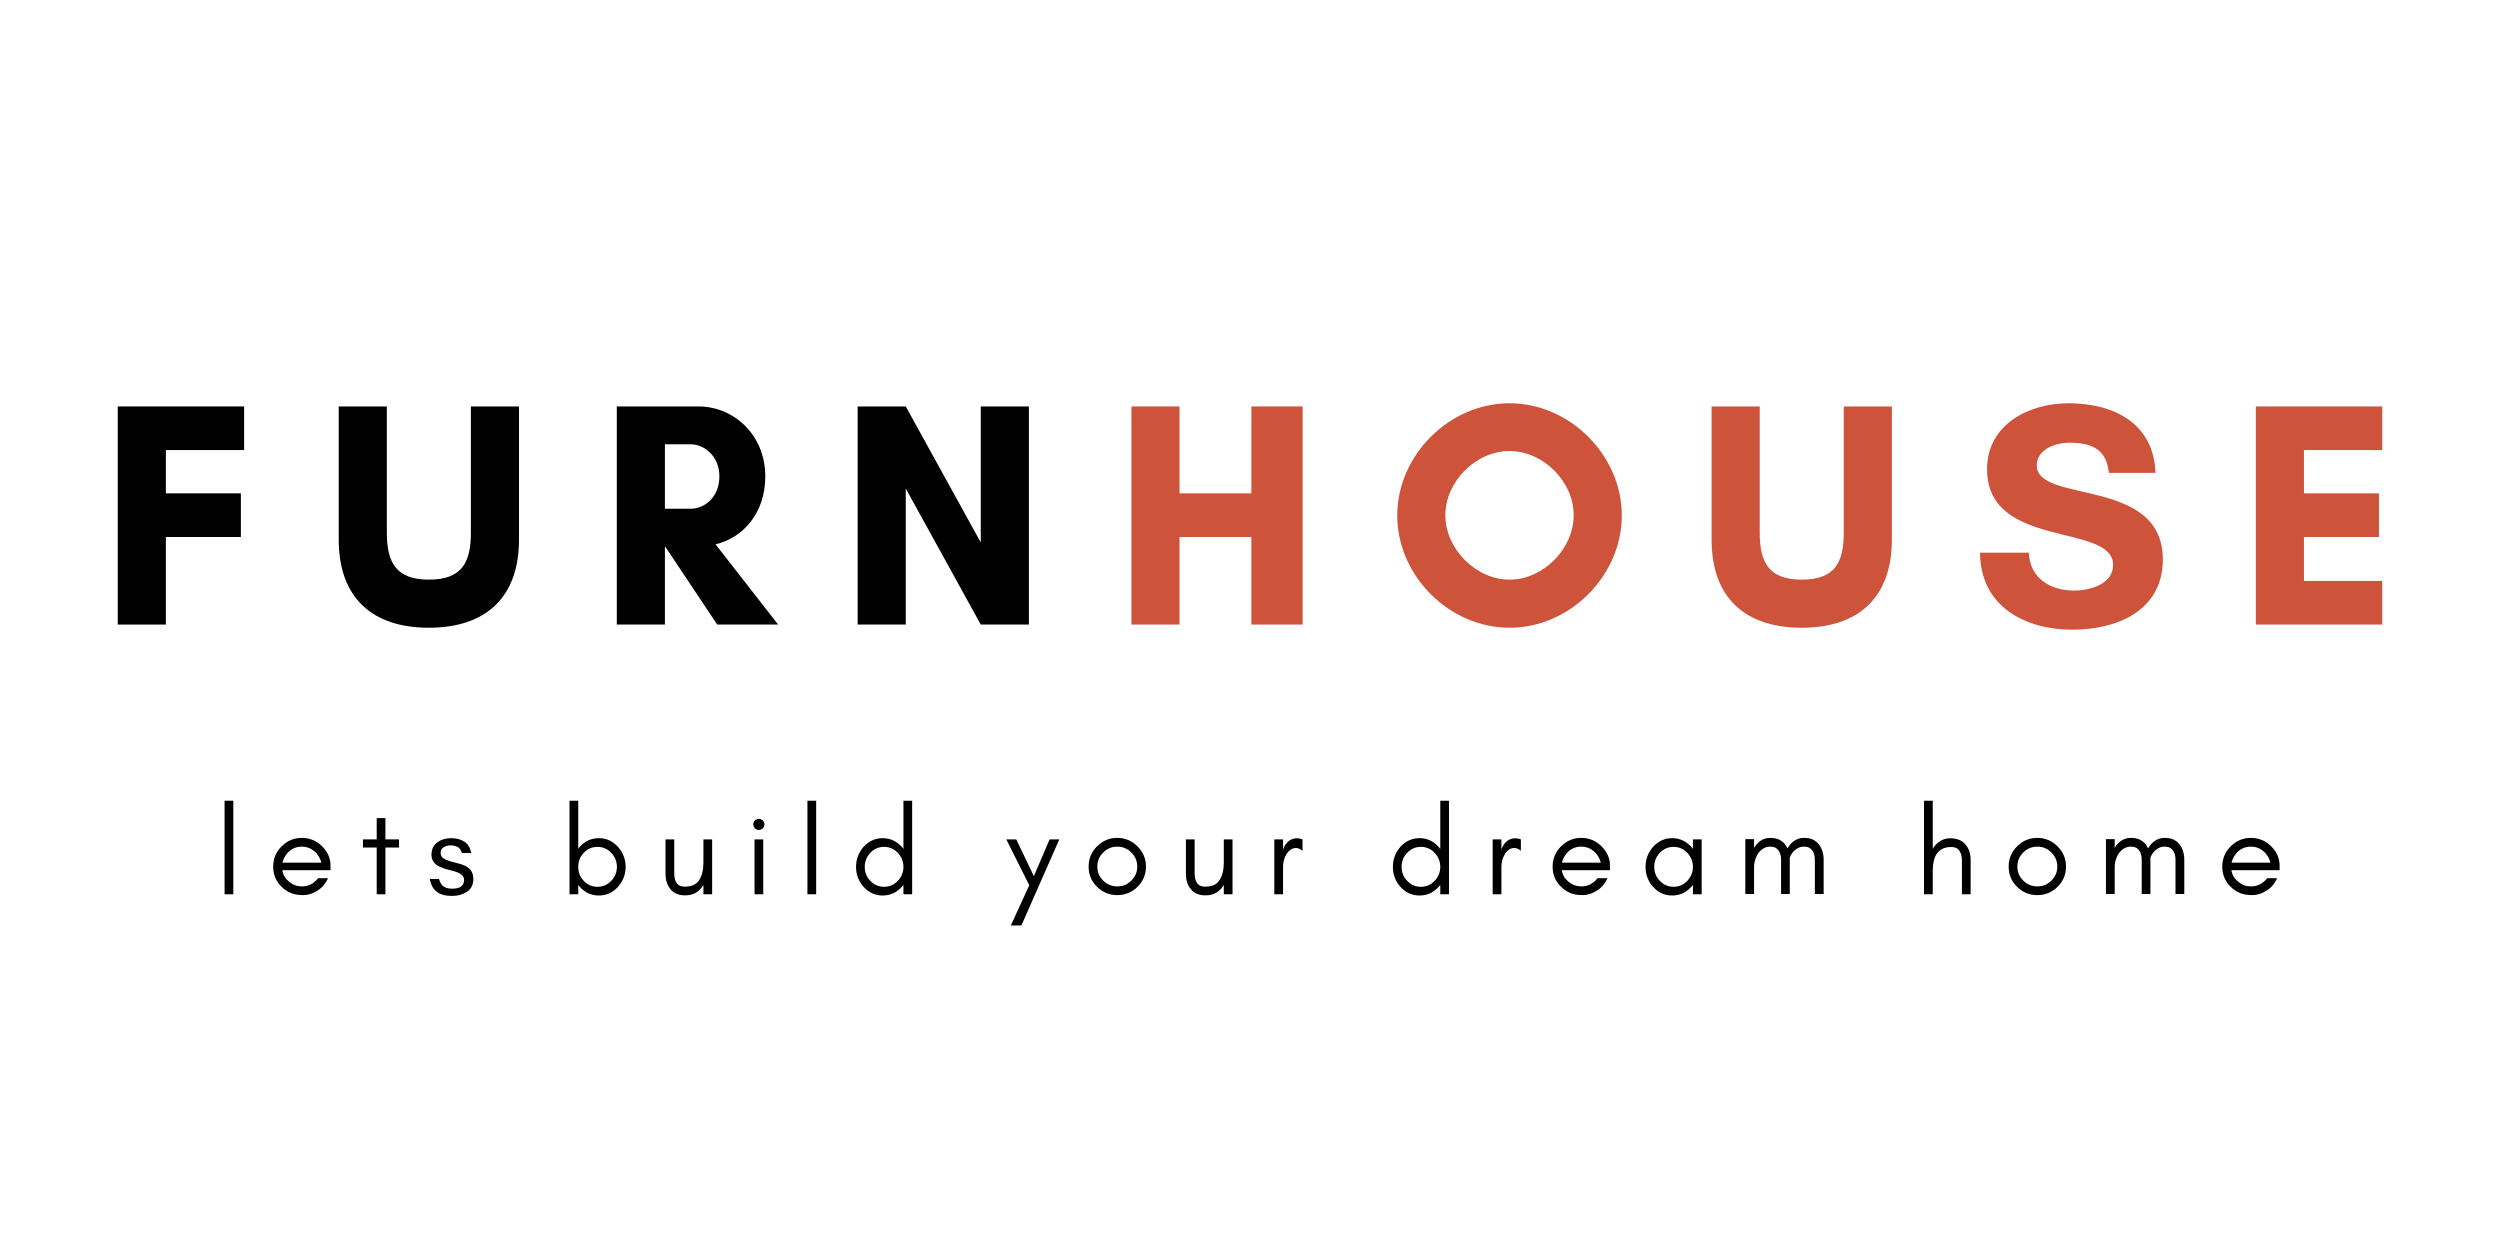
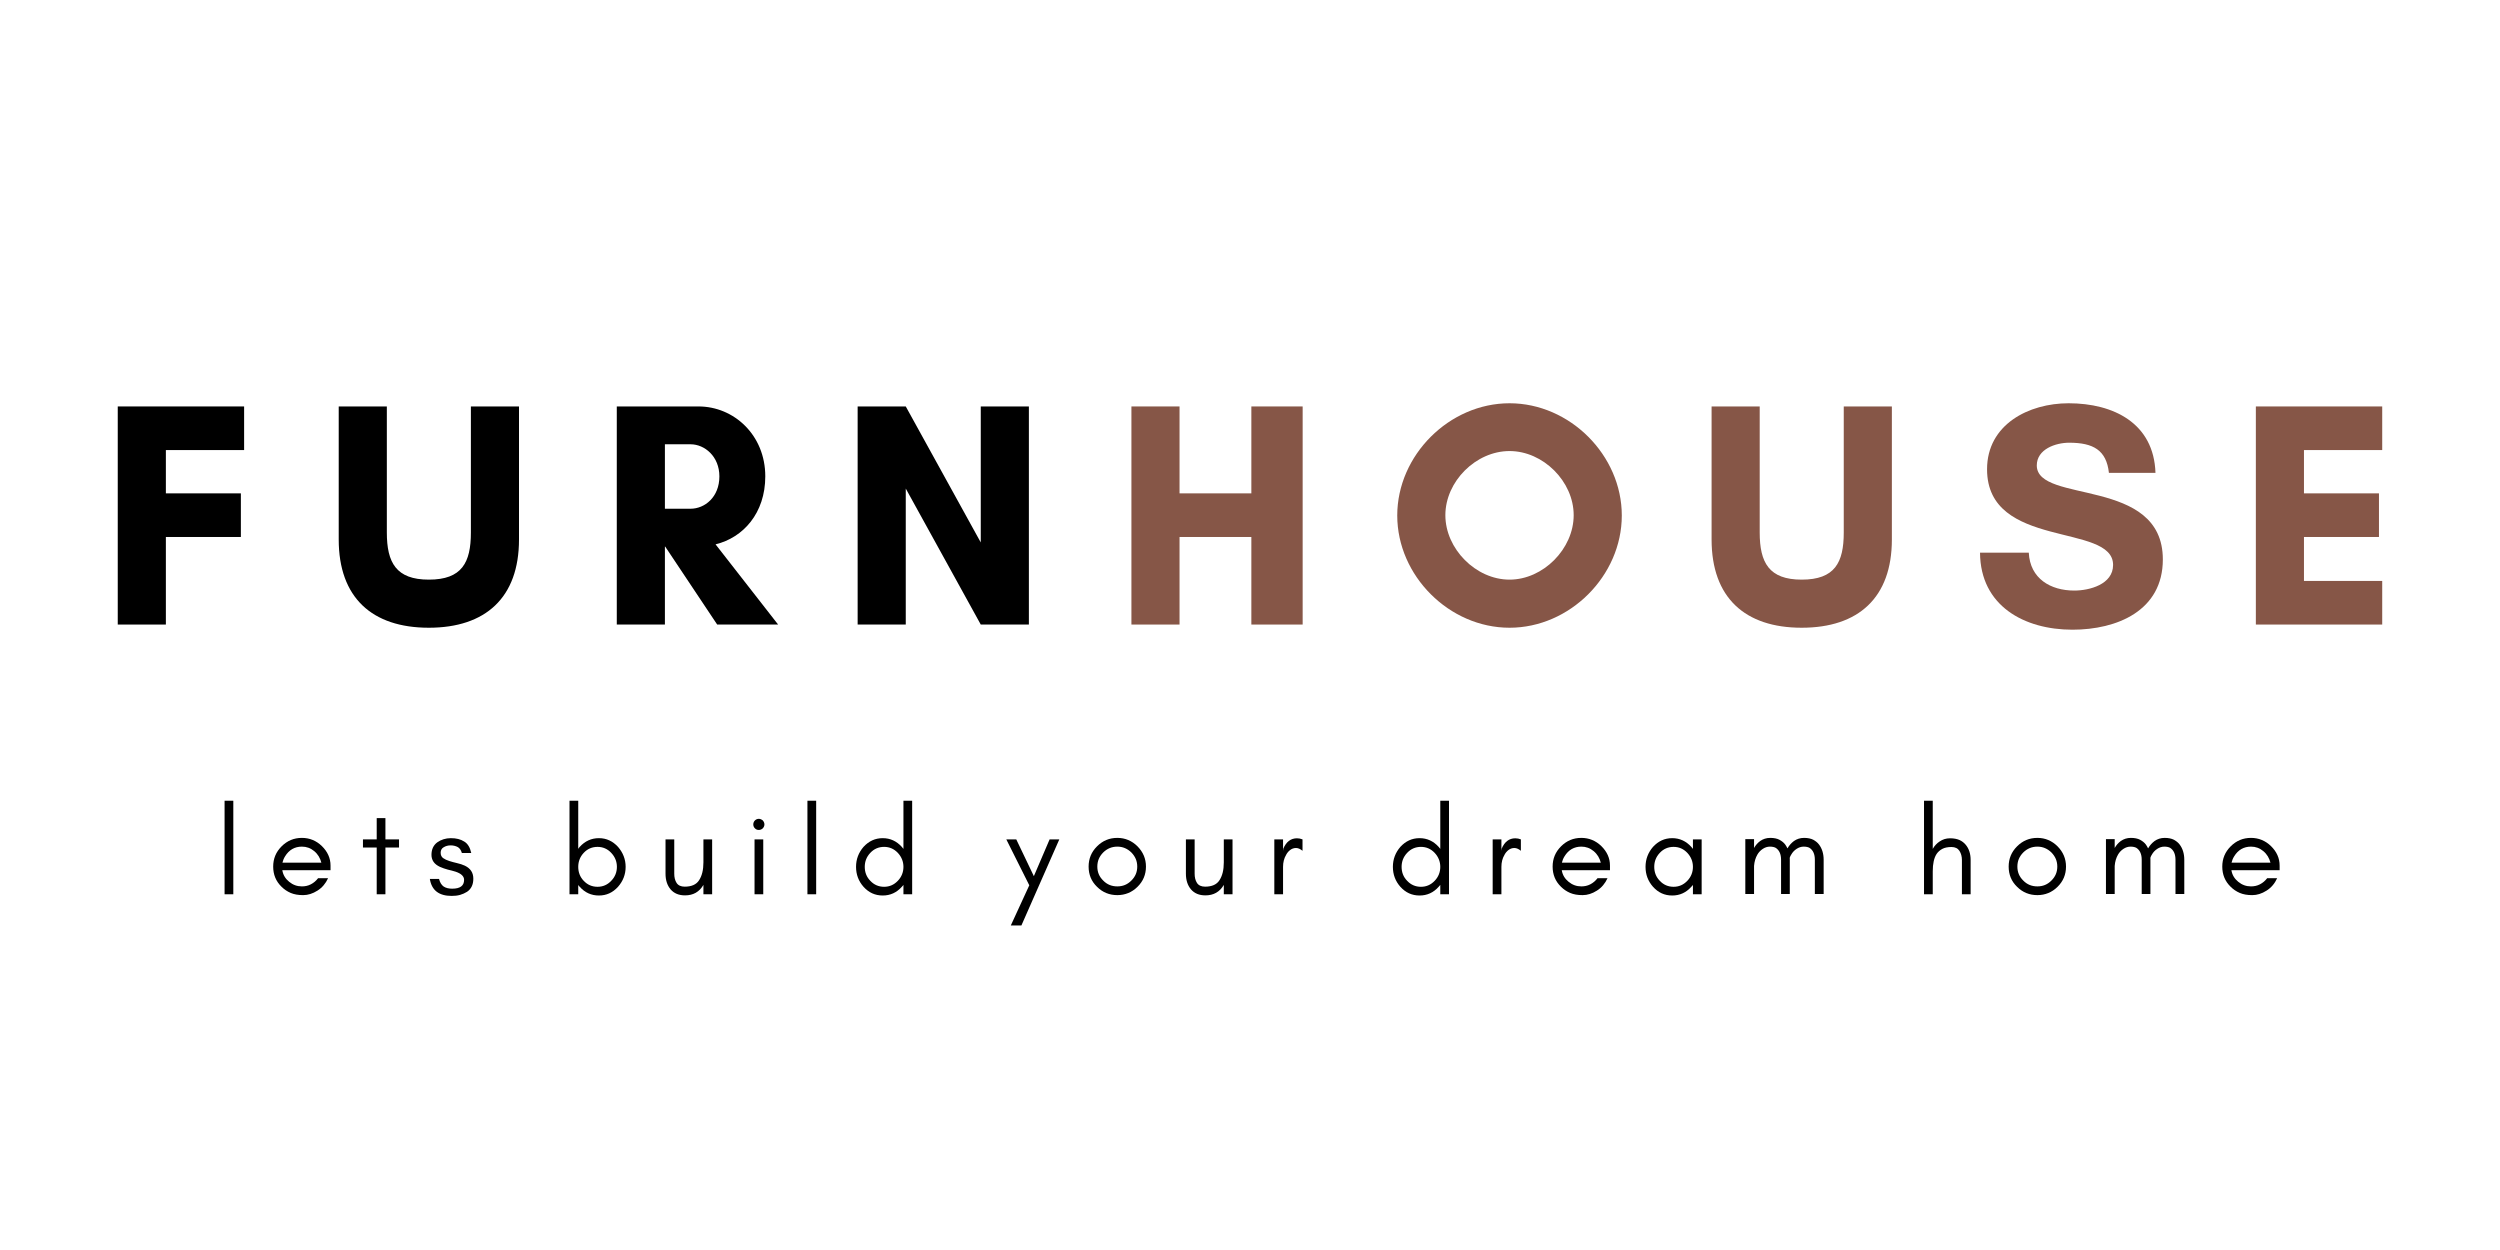
<svg xmlns="http://www.w3.org/2000/svg" width="200" zoomAndPan="magnify" viewBox="0 0 150 75" height="100" preserveAspectRatio="xMidYMid meet" version="1.0">
  <defs>
    <g />
  </defs>
  <g fill="rgb(0%, 0%, 0%)" fill-opacity="1">
    <g transform="translate(5.908938, 37.47296)">
      <g>
        <path d="M 8.543 -5.254 L 8.543 -7.871 L 4.043 -7.871 L 4.043 -10.469 L 8.738 -10.469 L 8.738 -13.086 L 1.156 -13.086 L 1.156 0 L 4.043 0 L 4.043 -5.254 Z M 8.543 -5.254 " />
      </g>
    </g>
  </g>
  <g fill="rgb(0%, 0%, 0%)" fill-opacity="1">
    <g transform="translate(19.45611, 37.47296)">
      <g>
        <path d="M 8.797 -13.086 L 8.797 -5.523 C 8.797 -3.715 8.258 -2.695 6.273 -2.695 C 4.312 -2.695 3.754 -3.715 3.754 -5.523 L 3.754 -13.086 L 0.867 -13.086 L 0.867 -5.102 C 0.867 -1.617 2.867 0.191 6.273 0.191 C 9.68 0.191 11.684 -1.617 11.684 -5.102 L 11.684 -13.086 Z M 8.797 -13.086 " />
      </g>
    </g>
  </g>
  <g fill="rgb(0%, 0%, 0%)" fill-opacity="1">
    <g transform="translate(35.85113, 37.47296)">
      <g>
        <path d="M 4.043 -4.676 L 4.062 -4.676 L 7.18 0 L 10.836 0 L 7.082 -4.812 C 8.738 -5.215 10.066 -6.68 10.066 -8.891 C 10.066 -11.375 8.18 -13.086 6.062 -13.086 L 1.156 -13.086 L 1.156 0 L 4.043 0 Z M 5.582 -10.816 C 6.43 -10.816 7.312 -10.086 7.312 -8.891 C 7.312 -7.641 6.43 -6.949 5.582 -6.949 L 4.043 -6.949 L 4.043 -10.816 Z M 5.582 -10.816 " />
      </g>
    </g>
  </g>
  <g fill="rgb(0%, 0%, 0%)" fill-opacity="1">
    <g transform="translate(50.30268, 37.47296)">
      <g>
        <path d="M 11.43 0 L 11.43 -13.086 L 8.543 -13.086 L 8.543 -4.926 L 4.043 -13.086 L 1.156 -13.086 L 1.156 0 L 4.043 0 L 4.043 -8.16 L 8.543 0 Z M 11.43 0 " />
      </g>
    </g>
  </g>
-   <g fill="rgb(80.389%, 32.549%, 23.14%)" fill-opacity="1">
+   <g fill="rgb(52.55%, 33.73%, 27.84%)" fill-opacity="1">
    <g transform="translate(66.72925, 37.47296)">
      <g>
        <path d="M 8.352 -13.086 L 8.352 -7.871 L 4.043 -7.871 L 4.043 -13.086 L 1.156 -13.086 L 1.156 0 L 4.043 0 L 4.043 -5.254 L 8.352 -5.254 L 8.352 0 L 11.43 0 L 11.43 -13.086 Z M 8.352 -13.086 " />
      </g>
    </g>
  </g>
-   <g fill="rgb(80.389%, 32.549%, 23.14%)" fill-opacity="1">
+   <g fill="rgb(52.55%, 33.73%, 27.84%)" fill-opacity="1">
    <g transform="translate(83.16275, 37.47296)">
      <g>
        <path d="M 11.258 -6.562 C 11.258 -4.543 9.43 -2.695 7.41 -2.695 C 5.387 -2.695 3.559 -4.543 3.559 -6.562 C 3.559 -8.582 5.387 -10.41 7.41 -10.41 C 9.43 -10.41 11.258 -8.582 11.258 -6.562 Z M 14.145 -6.543 C 14.145 -10.16 11.027 -13.277 7.41 -13.277 C 3.793 -13.277 0.672 -10.16 0.672 -6.543 C 0.672 -2.926 3.793 0.191 7.41 0.191 C 11.027 0.191 14.145 -2.926 14.145 -6.543 Z M 14.145 -6.543 " />
      </g>
    </g>
  </g>
-   <g fill="rgb(80.389%, 32.549%, 23.14%)" fill-opacity="1">
+   <g fill="rgb(52.55%, 33.73%, 27.84%)" fill-opacity="1">
    <g transform="translate(101.8283, 37.47296)">
      <g>
        <path d="M 8.797 -13.086 L 8.797 -5.523 C 8.797 -3.715 8.258 -2.695 6.273 -2.695 C 4.312 -2.695 3.754 -3.715 3.754 -5.523 L 3.754 -13.086 L 0.867 -13.086 L 0.867 -5.102 C 0.867 -1.617 2.867 0.191 6.273 0.191 C 9.68 0.191 11.684 -1.617 11.684 -5.102 L 11.684 -13.086 Z M 8.797 -13.086 " />
      </g>
    </g>
  </g>
-   <g fill="rgb(80.389%, 32.549%, 23.14%)" fill-opacity="1">
+   <g fill="rgb(52.55%, 33.73%, 27.84%)" fill-opacity="1">
    <g transform="translate(118.2234, 37.47296)">
      <g>
        <path d="M 6.234 -2.039 C 4.812 -2.039 3.578 -2.754 3.504 -4.312 L 0.578 -4.312 C 0.598 -1.117 3.234 0.309 6.121 0.309 C 8.797 0.309 11.547 -0.828 11.547 -3.906 C 11.547 -8.891 3.984 -7.219 3.984 -9.547 C 3.984 -10.527 5.121 -10.91 5.926 -10.91 C 7.371 -10.91 8.16 -10.469 8.312 -9.102 L 11.105 -9.102 C 11.008 -12.086 8.582 -13.277 5.891 -13.277 C 3.504 -13.277 1 -12.008 1 -9.316 C 1 -4.484 8.562 -6.121 8.562 -3.578 C 8.562 -2.406 7.141 -2.039 6.234 -2.039 Z M 6.234 -2.039 " />
      </g>
    </g>
  </g>
-   <g fill="rgb(80.389%, 32.549%, 23.14%)" fill-opacity="1">
+   <g fill="rgb(52.55%, 33.73%, 27.84%)" fill-opacity="1">
    <g transform="translate(134.195, 37.47296)">
      <g>
        <path d="M 8.738 -2.617 L 4.043 -2.617 L 4.043 -5.254 L 8.543 -5.254 L 8.543 -7.871 L 4.043 -7.871 L 4.043 -10.469 L 8.738 -10.469 L 8.738 -13.086 L 1.156 -13.086 L 1.156 0 L 8.738 0 Z M 8.738 -2.617 " />
      </g>
    </g>
  </g>
  <g fill="rgb(0%, 0%, 0%)" fill-opacity="1">
    <g transform="translate(12.91265, 53.65651)">
      <g>
        <path d="M 1.086 0 L 1.086 -5.613 L 0.562 -5.613 L 0.562 0 Z M 1.086 0 " />
      </g>
    </g>
  </g>
  <g fill="rgb(0%, 0%, 0%)" fill-opacity="1">
    <g transform="translate(16.05514, 53.65651)">
      <g>
        <path d="M 3.777 -1.723 C 3.777 -2.168 3.598 -2.559 3.254 -2.895 C 2.918 -3.219 2.516 -3.383 2.059 -3.383 C 1.578 -3.383 1.176 -3.211 0.84 -2.875 C 0.5 -2.535 0.336 -2.133 0.336 -1.66 C 0.336 -1.184 0.5 -0.777 0.84 -0.449 C 0.996 -0.293 1.176 -0.172 1.383 -0.082 C 1.594 0.008 1.84 0.051 2.133 0.051 C 2.426 0.051 2.707 -0.039 2.992 -0.219 C 3.277 -0.398 3.488 -0.652 3.629 -0.965 L 3.031 -0.965 C 2.91 -0.809 2.77 -0.688 2.598 -0.598 C 2.426 -0.508 2.246 -0.473 2.059 -0.473 C 1.773 -0.473 1.52 -0.562 1.293 -0.75 C 1.07 -0.93 0.93 -1.16 0.883 -1.445 L 3.777 -1.445 Z M 3.227 -1.895 L 0.891 -1.895 C 0.922 -2.027 0.973 -2.156 1.047 -2.273 C 1.285 -2.664 1.625 -2.859 2.059 -2.859 C 2.336 -2.859 2.582 -2.77 2.797 -2.59 C 3.023 -2.402 3.156 -2.168 3.227 -1.895 Z M 3.227 -1.895 " />
      </g>
    </g>
  </g>
  <g fill="rgb(0%, 0%, 0%)" fill-opacity="1">
    <g transform="translate(21.62931, 53.65651)">
      <g>
        <path d="M 0.148 -2.805 L 0.973 -2.805 L 0.973 0 L 1.496 0 L 1.496 -2.805 L 2.312 -2.805 L 2.312 -3.293 L 1.496 -3.293 L 1.496 -4.57 L 0.973 -4.57 L 0.973 -3.293 L 0.148 -3.293 Z M 0.148 -2.805 " />
      </g>
    </g>
  </g>
  <g fill="rgb(0%, 0%, 0%)" fill-opacity="1">
    <g transform="translate(25.58736, 53.65651)">
      <g>
        <path d="M 1.031 -0.465 C 0.906 -0.555 0.809 -0.703 0.754 -0.922 L 0.203 -0.922 C 0.312 -0.238 0.75 0.098 1.512 0.098 C 1.691 0.098 1.855 0.082 2.012 0.039 C 2.168 -0.008 2.305 -0.066 2.434 -0.148 C 2.688 -0.32 2.812 -0.582 2.812 -0.934 C 2.812 -1.293 2.648 -1.547 2.305 -1.715 C 2.164 -1.781 2.004 -1.832 1.832 -1.871 C 1.668 -1.906 1.512 -1.953 1.371 -1.996 C 1.219 -2.043 1.102 -2.102 1.004 -2.168 C 0.906 -2.238 0.852 -2.344 0.852 -2.492 C 0.852 -2.641 0.914 -2.754 1.031 -2.82 C 1.152 -2.895 1.293 -2.934 1.453 -2.934 C 1.617 -2.934 1.758 -2.895 1.871 -2.836 C 1.984 -2.777 2.074 -2.656 2.125 -2.477 L 2.688 -2.477 C 2.617 -2.805 2.477 -3.039 2.266 -3.164 C 2.051 -3.301 1.789 -3.367 1.465 -3.367 C 1.152 -3.367 0.875 -3.277 0.645 -3.113 C 0.418 -2.941 0.301 -2.695 0.301 -2.363 C 0.301 -2.207 0.344 -2.066 0.426 -1.945 C 0.516 -1.816 0.645 -1.723 0.809 -1.645 C 0.957 -1.578 1.113 -1.527 1.281 -1.48 C 1.445 -1.445 1.602 -1.398 1.75 -1.355 C 2.086 -1.242 2.258 -1.078 2.258 -0.867 C 2.258 -0.508 2.02 -0.336 1.543 -0.336 C 1.34 -0.336 1.168 -0.375 1.031 -0.465 Z M 1.031 -0.465 " />
      </g>
    </g>
  </g>
  <g fill="rgb(0%, 0%, 0%)" fill-opacity="1">
    <g transform="translate(30.0916, 53.65651)">
      <g />
    </g>
  </g>
  <g fill="rgb(0%, 0%, 0%)" fill-opacity="1">
    <g transform="translate(33.60819, 53.65651)">
      <g>
        <path d="M 1.086 0 L 1.086 -0.562 C 1.105 -0.516 1.145 -0.48 1.176 -0.449 C 1.488 -0.098 1.871 0.074 2.328 0.074 C 2.777 0.074 3.156 -0.098 3.473 -0.449 C 3.77 -0.785 3.93 -1.184 3.93 -1.645 C 3.93 -2.102 3.77 -2.5 3.473 -2.844 C 3.156 -3.188 2.777 -3.367 2.328 -3.367 C 1.871 -3.367 1.488 -3.188 1.176 -2.844 C 1.145 -2.805 1.105 -2.77 1.086 -2.723 L 1.086 -5.613 L 0.562 -5.613 L 0.562 0 Z M 3.406 -1.645 C 3.406 -1.324 3.293 -1.039 3.066 -0.809 C 2.844 -0.57 2.566 -0.449 2.246 -0.449 C 1.914 -0.449 1.637 -0.57 1.414 -0.809 C 1.191 -1.039 1.086 -1.324 1.086 -1.645 C 1.086 -1.961 1.191 -2.246 1.414 -2.484 C 1.637 -2.723 1.914 -2.844 2.246 -2.844 C 2.566 -2.844 2.844 -2.723 3.066 -2.484 C 3.293 -2.246 3.406 -1.961 3.406 -1.645 Z M 3.406 -1.645 " />
      </g>
    </g>
  </g>
  <g fill="rgb(0%, 0%, 0%)" fill-opacity="1">
    <g transform="translate(39.36942, 53.65651)">
      <g>
        <path d="M 2.836 -0.562 L 2.836 0 L 3.359 0 L 3.359 -3.293 L 2.836 -3.293 L 2.836 -1.914 C 2.836 -1.453 2.746 -1.102 2.574 -0.84 C 2.41 -0.582 2.117 -0.457 1.715 -0.457 C 1.488 -0.457 1.324 -0.531 1.227 -0.68 C 1.129 -0.832 1.086 -1.016 1.086 -1.234 L 1.086 -3.293 L 0.562 -3.293 L 0.562 -1.234 C 0.562 -0.852 0.66 -0.539 0.867 -0.293 C 1.078 -0.051 1.363 0.066 1.734 0.066 C 2.223 0.066 2.59 -0.141 2.836 -0.562 Z M 2.836 -0.562 " />
      </g>
    </g>
  </g>
  <g fill="rgb(0%, 0%, 0%)" fill-opacity="1">
    <g transform="translate(44.67426, 53.65651)">
      <g>
        <path d="M 1.094 -4.43 C 1.023 -4.488 0.941 -4.527 0.852 -4.527 C 0.762 -4.527 0.68 -4.488 0.621 -4.43 C 0.555 -4.363 0.523 -4.281 0.523 -4.191 C 0.523 -4.102 0.555 -4.02 0.621 -3.957 C 0.68 -3.891 0.762 -3.859 0.852 -3.859 C 0.941 -3.859 1.023 -3.891 1.094 -3.957 C 1.152 -4.02 1.191 -4.102 1.191 -4.191 C 1.191 -4.281 1.152 -4.363 1.094 -4.43 Z M 1.121 0 L 1.121 -3.293 L 0.598 -3.293 L 0.598 0 Z M 1.121 0 " />
      </g>
    </g>
  </g>
  <g fill="rgb(0%, 0%, 0%)" fill-opacity="1">
    <g transform="translate(47.88408, 53.65651)">
      <g>
        <path d="M 1.086 0 L 1.086 -5.613 L 0.562 -5.613 L 0.562 0 Z M 1.086 0 " />
      </g>
    </g>
  </g>
  <g fill="rgb(0%, 0%, 0%)" fill-opacity="1">
    <g transform="translate(51.02657, 53.65651)">
      <g>
        <path d="M 3.18 -1.645 C 3.18 -1.324 3.066 -1.039 2.844 -0.809 C 2.617 -0.57 2.344 -0.449 2.02 -0.449 C 1.691 -0.449 1.414 -0.57 1.191 -0.809 C 0.965 -1.039 0.859 -1.324 0.859 -1.645 C 0.859 -1.961 0.965 -2.246 1.191 -2.484 C 1.414 -2.723 1.691 -2.844 2.02 -2.844 C 2.344 -2.844 2.617 -2.723 2.844 -2.484 C 3.066 -2.246 3.18 -1.961 3.18 -1.645 Z M 3.703 0 L 3.703 -5.613 L 3.18 -5.613 L 3.18 -2.723 C 3.148 -2.77 3.113 -2.805 3.082 -2.844 C 2.77 -3.188 2.387 -3.367 1.938 -3.367 C 1.48 -3.367 1.102 -3.188 0.785 -2.844 C 0.488 -2.5 0.336 -2.102 0.336 -1.645 C 0.336 -1.184 0.488 -0.785 0.785 -0.449 C 1.102 -0.098 1.48 0.074 1.938 0.074 C 2.387 0.074 2.77 -0.098 3.082 -0.449 C 3.113 -0.48 3.148 -0.516 3.18 -0.562 L 3.18 0 Z M 3.703 0 " />
      </g>
    </g>
  </g>
  <g fill="rgb(0%, 0%, 0%)" fill-opacity="1">
    <g transform="translate(56.7878, 53.65651)">
      <g />
    </g>
  </g>
  <g fill="rgb(0%, 0%, 0%)" fill-opacity="1">
    <g transform="translate(60.3044, 53.65651)">
      <g>
        <path d="M 0.98 1.871 L 3.254 -3.293 L 2.672 -3.293 L 1.727 -1.086 L 0.672 -3.293 L 0.074 -3.293 L 1.453 -0.539 L 0.344 1.871 Z M 0.98 1.871 " />
      </g>
    </g>
  </g>
  <g fill="rgb(0%, 0%, 0%)" fill-opacity="1">
    <g transform="translate(64.98073, 53.65651)">
      <g>
        <path d="M 3.254 -1.66 C 3.254 -1.332 3.137 -1.055 2.902 -0.824 C 2.664 -0.582 2.387 -0.473 2.059 -0.473 C 1.727 -0.473 1.445 -0.582 1.211 -0.824 C 0.973 -1.055 0.859 -1.332 0.859 -1.66 C 0.859 -1.992 0.973 -2.266 1.211 -2.508 C 1.445 -2.738 1.727 -2.859 2.059 -2.859 C 2.387 -2.859 2.664 -2.738 2.902 -2.508 C 3.137 -2.266 3.254 -1.992 3.254 -1.66 Z M 3.777 -1.66 C 3.777 -2.133 3.605 -2.535 3.27 -2.875 C 2.934 -3.211 2.527 -3.383 2.059 -3.383 C 1.578 -3.383 1.176 -3.211 0.84 -2.875 C 0.5 -2.535 0.336 -2.133 0.336 -1.66 C 0.336 -1.184 0.5 -0.777 0.84 -0.449 C 1.176 -0.113 1.586 0.051 2.059 0.051 C 2.52 0.051 2.934 -0.113 3.27 -0.449 C 3.605 -0.777 3.777 -1.184 3.777 -1.66 Z M 3.777 -1.66 " />
      </g>
    </g>
  </g>
  <g fill="rgb(0%, 0%, 0%)" fill-opacity="1">
    <g transform="translate(70.59232, 53.65651)">
      <g>
        <path d="M 2.836 -0.562 L 2.836 0 L 3.359 0 L 3.359 -3.293 L 2.836 -3.293 L 2.836 -1.914 C 2.836 -1.453 2.746 -1.102 2.574 -0.84 C 2.41 -0.582 2.117 -0.457 1.715 -0.457 C 1.488 -0.457 1.324 -0.531 1.227 -0.68 C 1.129 -0.832 1.086 -1.016 1.086 -1.234 L 1.086 -3.293 L 0.562 -3.293 L 0.562 -1.234 C 0.562 -0.852 0.66 -0.539 0.867 -0.293 C 1.078 -0.051 1.363 0.066 1.734 0.066 C 2.223 0.066 2.59 -0.141 2.836 -0.562 Z M 2.836 -0.562 " />
      </g>
    </g>
  </g>
  <g fill="rgb(0%, 0%, 0%)" fill-opacity="1">
    <g transform="translate(75.89715, 53.65651)">
      <g>
        <path d="M 2.254 -2.609 L 2.254 -3.293 C 2.148 -3.336 2.035 -3.359 1.922 -3.359 C 1.547 -3.359 1.281 -3.148 1.105 -2.746 L 1.086 -2.609 L 1.086 -3.293 L 0.562 -3.293 L 0.562 0 L 1.086 0 L 1.086 -1.645 C 1.086 -1.914 1.145 -2.156 1.273 -2.371 C 1.332 -2.484 1.414 -2.582 1.512 -2.656 C 1.609 -2.73 1.727 -2.777 1.863 -2.777 C 1.996 -2.777 2.125 -2.715 2.254 -2.609 Z M 2.254 -2.609 " />
      </g>
    </g>
  </g>
  <g fill="rgb(0%, 0%, 0%)" fill-opacity="1">
    <g transform="translate(79.72052, 53.65651)">
      <g />
    </g>
  </g>
  <g fill="rgb(0%, 0%, 0%)" fill-opacity="1">
    <g transform="translate(83.23711, 53.65651)">
      <g>
        <path d="M 3.18 -1.645 C 3.18 -1.324 3.066 -1.039 2.844 -0.809 C 2.617 -0.57 2.344 -0.449 2.02 -0.449 C 1.691 -0.449 1.414 -0.57 1.191 -0.809 C 0.965 -1.039 0.859 -1.324 0.859 -1.645 C 0.859 -1.961 0.965 -2.246 1.191 -2.484 C 1.414 -2.723 1.691 -2.844 2.02 -2.844 C 2.344 -2.844 2.617 -2.723 2.844 -2.484 C 3.066 -2.246 3.18 -1.961 3.18 -1.645 Z M 3.703 0 L 3.703 -5.613 L 3.18 -5.613 L 3.18 -2.723 C 3.148 -2.77 3.113 -2.805 3.082 -2.844 C 2.77 -3.188 2.387 -3.367 1.938 -3.367 C 1.48 -3.367 1.102 -3.188 0.785 -2.844 C 0.488 -2.5 0.336 -2.102 0.336 -1.645 C 0.336 -1.184 0.488 -0.785 0.785 -0.449 C 1.102 -0.098 1.48 0.074 1.938 0.074 C 2.387 0.074 2.77 -0.098 3.082 -0.449 C 3.113 -0.48 3.148 -0.516 3.18 -0.562 L 3.18 0 Z M 3.703 0 " />
      </g>
    </g>
  </g>
  <g fill="rgb(0%, 0%, 0%)" fill-opacity="1">
    <g transform="translate(88.99835, 53.65651)">
      <g>
        <path d="M 2.254 -2.609 L 2.254 -3.293 C 2.148 -3.336 2.035 -3.359 1.922 -3.359 C 1.547 -3.359 1.281 -3.148 1.105 -2.746 L 1.086 -2.609 L 1.086 -3.293 L 0.562 -3.293 L 0.562 0 L 1.086 0 L 1.086 -1.645 C 1.086 -1.914 1.145 -2.156 1.273 -2.371 C 1.332 -2.484 1.414 -2.582 1.512 -2.656 C 1.609 -2.73 1.727 -2.777 1.863 -2.777 C 1.996 -2.777 2.125 -2.715 2.254 -2.609 Z M 2.254 -2.609 " />
      </g>
    </g>
  </g>
  <g fill="rgb(0%, 0%, 0%)" fill-opacity="1">
    <g transform="translate(92.8217, 53.65651)">
      <g>
        <path d="M 3.777 -1.723 C 3.777 -2.168 3.598 -2.559 3.254 -2.895 C 2.918 -3.219 2.516 -3.383 2.059 -3.383 C 1.578 -3.383 1.176 -3.211 0.84 -2.875 C 0.5 -2.535 0.336 -2.133 0.336 -1.66 C 0.336 -1.184 0.5 -0.777 0.84 -0.449 C 0.996 -0.293 1.176 -0.172 1.383 -0.082 C 1.594 0.008 1.84 0.051 2.133 0.051 C 2.426 0.051 2.707 -0.039 2.992 -0.219 C 3.277 -0.398 3.488 -0.652 3.629 -0.965 L 3.031 -0.965 C 2.91 -0.809 2.77 -0.688 2.598 -0.598 C 2.426 -0.508 2.246 -0.473 2.059 -0.473 C 1.773 -0.473 1.52 -0.562 1.293 -0.75 C 1.07 -0.93 0.93 -1.16 0.883 -1.445 L 3.777 -1.445 Z M 3.227 -1.895 L 0.891 -1.895 C 0.922 -2.027 0.973 -2.156 1.047 -2.273 C 1.285 -2.664 1.625 -2.859 2.059 -2.859 C 2.336 -2.859 2.582 -2.77 2.797 -2.59 C 3.023 -2.402 3.156 -2.168 3.227 -1.895 Z M 3.227 -1.895 " />
      </g>
    </g>
  </g>
  <g fill="rgb(0%, 0%, 0%)" fill-opacity="1">
    <g transform="translate(98.39588, 53.65651)">
      <g>
        <path d="M 3.18 -1.645 C 3.18 -1.324 3.066 -1.039 2.844 -0.809 C 2.617 -0.57 2.344 -0.449 2.02 -0.449 C 1.691 -0.449 1.414 -0.57 1.191 -0.809 C 0.965 -1.039 0.859 -1.324 0.859 -1.645 C 0.859 -1.961 0.965 -2.246 1.191 -2.484 C 1.414 -2.723 1.691 -2.844 2.02 -2.844 C 2.344 -2.844 2.617 -2.723 2.844 -2.484 C 3.066 -2.246 3.18 -1.961 3.18 -1.645 Z M 3.703 0 L 3.703 -3.293 L 3.18 -3.293 L 3.18 -2.723 C 3.148 -2.77 3.113 -2.805 3.082 -2.844 C 2.77 -3.188 2.387 -3.367 1.938 -3.367 C 1.48 -3.367 1.102 -3.188 0.785 -2.844 C 0.488 -2.5 0.336 -2.102 0.336 -1.645 C 0.336 -1.184 0.488 -0.785 0.785 -0.449 C 1.102 -0.098 1.48 0.074 1.938 0.074 C 2.387 0.074 2.77 -0.098 3.082 -0.449 C 3.113 -0.48 3.148 -0.516 3.18 -0.562 L 3.18 0 Z M 3.703 0 " />
      </g>
    </g>
  </g>
  <g fill="rgb(0%, 0%, 0%)" fill-opacity="1">
    <g transform="translate(104.1571, 53.65651)">
      <g>
        <path d="M 4.734 -0.016 L 5.262 -0.016 L 5.262 -2.074 C 5.262 -2.438 5.164 -2.746 4.984 -2.984 C 4.895 -3.105 4.773 -3.195 4.641 -3.27 C 4.496 -3.344 4.309 -3.383 4.086 -3.383 C 3.852 -3.383 3.652 -3.316 3.48 -3.195 C 3.32 -3.074 3.195 -2.934 3.09 -2.754 C 3.051 -2.836 3.008 -2.91 2.957 -2.984 C 2.867 -3.105 2.746 -3.195 2.609 -3.27 C 2.469 -3.344 2.281 -3.383 2.059 -3.383 C 1.824 -3.383 1.625 -3.316 1.453 -3.195 C 1.301 -3.082 1.184 -2.949 1.086 -2.777 L 1.086 -3.309 L 0.562 -3.309 L 0.562 -0.016 L 1.086 -0.016 L 1.086 -1.699 C 1.105 -1.961 1.176 -2.191 1.285 -2.379 C 1.363 -2.516 1.473 -2.633 1.609 -2.723 C 1.742 -2.812 1.887 -2.859 2.043 -2.859 C 2.191 -2.859 2.312 -2.828 2.387 -2.785 C 2.598 -2.648 2.707 -2.41 2.707 -2.074 L 2.707 -0.016 L 3.23 -0.016 L 3.23 -2.074 C 3.23 -2.109 3.227 -2.156 3.227 -2.191 C 3.246 -2.258 3.277 -2.32 3.316 -2.379 C 3.391 -2.516 3.5 -2.633 3.637 -2.723 C 3.77 -2.812 3.914 -2.859 4.07 -2.859 C 4.219 -2.859 4.34 -2.828 4.414 -2.785 C 4.625 -2.648 4.734 -2.41 4.734 -2.074 Z M 4.734 -0.016 " />
      </g>
    </g>
  </g>
  <g fill="rgb(0%, 0%, 0%)" fill-opacity="1">
    <g transform="translate(111.3624, 53.65651)">
      <g />
    </g>
  </g>
  <g fill="rgb(0%, 0%, 0%)" fill-opacity="1">
    <g transform="translate(114.879, 53.65651)">
      <g>
        <path d="M 1.086 0 L 1.086 -1.375 C 1.086 -1.832 1.16 -2.176 1.316 -2.418 C 1.406 -2.551 1.52 -2.648 1.66 -2.723 C 1.797 -2.797 1.984 -2.836 2.207 -2.836 C 2.434 -2.836 2.59 -2.754 2.688 -2.605 C 2.785 -2.453 2.836 -2.266 2.836 -2.059 L 2.836 0 L 3.359 0 L 3.359 -2.059 C 3.359 -2.438 3.254 -2.746 3.059 -2.977 C 2.957 -3.098 2.836 -3.188 2.695 -3.254 C 2.543 -3.32 2.355 -3.359 2.125 -3.359 C 1.887 -3.359 1.684 -3.293 1.504 -3.172 C 1.332 -3.059 1.191 -2.91 1.086 -2.723 L 1.086 -5.613 L 0.562 -5.613 L 0.562 0 Z M 1.086 0 " />
      </g>
    </g>
  </g>
  <g fill="rgb(0%, 0%, 0%)" fill-opacity="1">
    <g transform="translate(120.1838, 53.65651)">
      <g>
        <path d="M 3.254 -1.66 C 3.254 -1.332 3.137 -1.055 2.902 -0.824 C 2.664 -0.582 2.387 -0.473 2.059 -0.473 C 1.727 -0.473 1.445 -0.582 1.211 -0.824 C 0.973 -1.055 0.859 -1.332 0.859 -1.66 C 0.859 -1.992 0.973 -2.266 1.211 -2.508 C 1.445 -2.738 1.727 -2.859 2.059 -2.859 C 2.387 -2.859 2.664 -2.738 2.902 -2.508 C 3.137 -2.266 3.254 -1.992 3.254 -1.66 Z M 3.777 -1.66 C 3.777 -2.133 3.605 -2.535 3.27 -2.875 C 2.934 -3.211 2.527 -3.383 2.059 -3.383 C 1.578 -3.383 1.176 -3.211 0.84 -2.875 C 0.5 -2.535 0.336 -2.133 0.336 -1.66 C 0.336 -1.184 0.5 -0.777 0.84 -0.449 C 1.176 -0.113 1.586 0.051 2.059 0.051 C 2.52 0.051 2.934 -0.113 3.27 -0.449 C 3.605 -0.777 3.777 -1.184 3.777 -1.66 Z M 3.777 -1.66 " />
      </g>
    </g>
  </g>
  <g fill="rgb(0%, 0%, 0%)" fill-opacity="1">
    <g transform="translate(125.7954, 53.65651)">
      <g>
        <path d="M 4.734 -0.016 L 5.262 -0.016 L 5.262 -2.074 C 5.262 -2.438 5.164 -2.746 4.984 -2.984 C 4.895 -3.105 4.773 -3.195 4.641 -3.27 C 4.496 -3.344 4.309 -3.383 4.086 -3.383 C 3.852 -3.383 3.652 -3.316 3.48 -3.195 C 3.32 -3.074 3.195 -2.934 3.09 -2.754 C 3.051 -2.836 3.008 -2.91 2.957 -2.984 C 2.867 -3.105 2.746 -3.195 2.609 -3.27 C 2.469 -3.344 2.281 -3.383 2.059 -3.383 C 1.824 -3.383 1.625 -3.316 1.453 -3.195 C 1.301 -3.082 1.184 -2.949 1.086 -2.777 L 1.086 -3.309 L 0.562 -3.309 L 0.562 -0.016 L 1.086 -0.016 L 1.086 -1.699 C 1.105 -1.961 1.176 -2.191 1.285 -2.379 C 1.363 -2.516 1.473 -2.633 1.609 -2.723 C 1.742 -2.812 1.887 -2.859 2.043 -2.859 C 2.191 -2.859 2.312 -2.828 2.387 -2.785 C 2.598 -2.648 2.707 -2.41 2.707 -2.074 L 2.707 -0.016 L 3.23 -0.016 L 3.23 -2.074 C 3.23 -2.109 3.227 -2.156 3.227 -2.191 C 3.246 -2.258 3.277 -2.32 3.316 -2.379 C 3.391 -2.516 3.5 -2.633 3.637 -2.723 C 3.77 -2.812 3.914 -2.859 4.07 -2.859 C 4.219 -2.859 4.34 -2.828 4.414 -2.785 C 4.625 -2.648 4.734 -2.41 4.734 -2.074 Z M 4.734 -0.016 " />
      </g>
    </g>
  </g>
  <g fill="rgb(0%, 0%, 0%)" fill-opacity="1">
    <g transform="translate(133.0007, 53.65651)">
      <g>
        <path d="M 3.777 -1.723 C 3.777 -2.168 3.598 -2.559 3.254 -2.895 C 2.918 -3.219 2.516 -3.383 2.059 -3.383 C 1.578 -3.383 1.176 -3.211 0.84 -2.875 C 0.5 -2.535 0.336 -2.133 0.336 -1.66 C 0.336 -1.184 0.5 -0.777 0.84 -0.449 C 0.996 -0.293 1.176 -0.172 1.383 -0.082 C 1.594 0.008 1.84 0.051 2.133 0.051 C 2.426 0.051 2.707 -0.039 2.992 -0.219 C 3.277 -0.398 3.488 -0.652 3.629 -0.965 L 3.031 -0.965 C 2.91 -0.809 2.77 -0.688 2.598 -0.598 C 2.426 -0.508 2.246 -0.473 2.059 -0.473 C 1.773 -0.473 1.52 -0.562 1.293 -0.75 C 1.07 -0.93 0.93 -1.16 0.883 -1.445 L 3.777 -1.445 Z M 3.227 -1.895 L 0.891 -1.895 C 0.922 -2.027 0.973 -2.156 1.047 -2.273 C 1.285 -2.664 1.625 -2.859 2.059 -2.859 C 2.336 -2.859 2.582 -2.77 2.797 -2.59 C 3.023 -2.402 3.156 -2.168 3.227 -1.895 Z M 3.227 -1.895 " />
      </g>
    </g>
  </g>
</svg>
